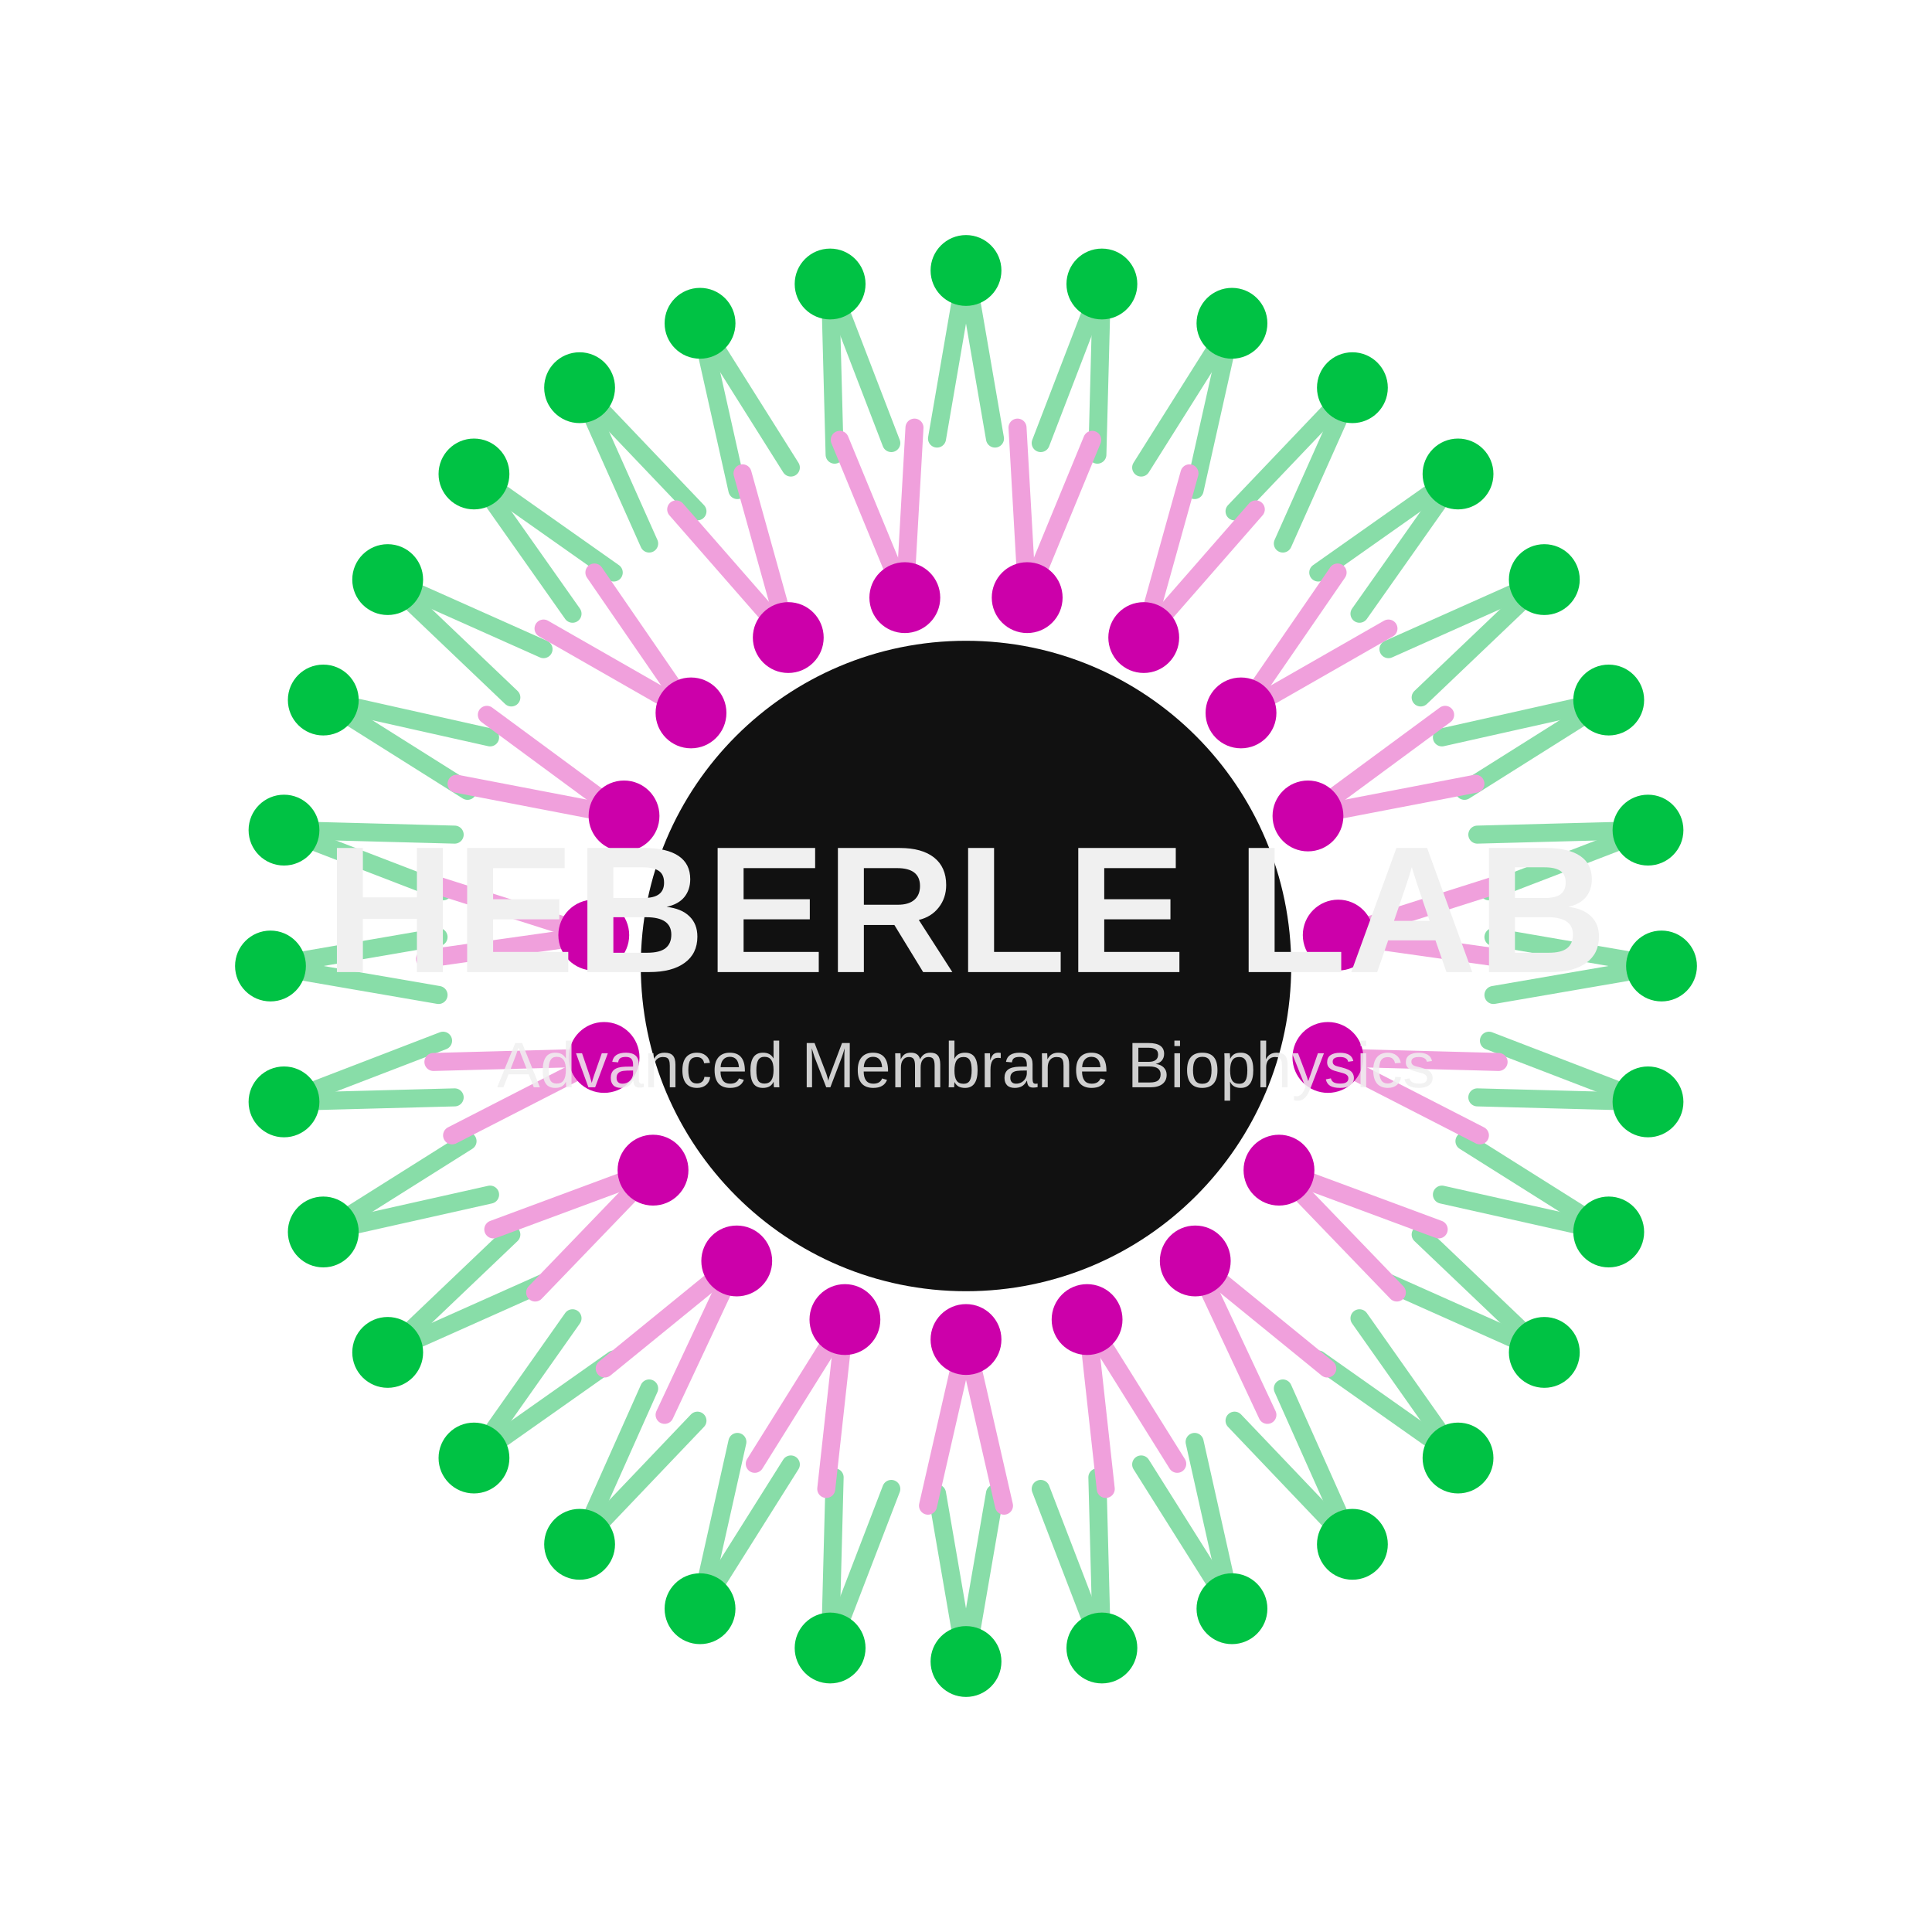
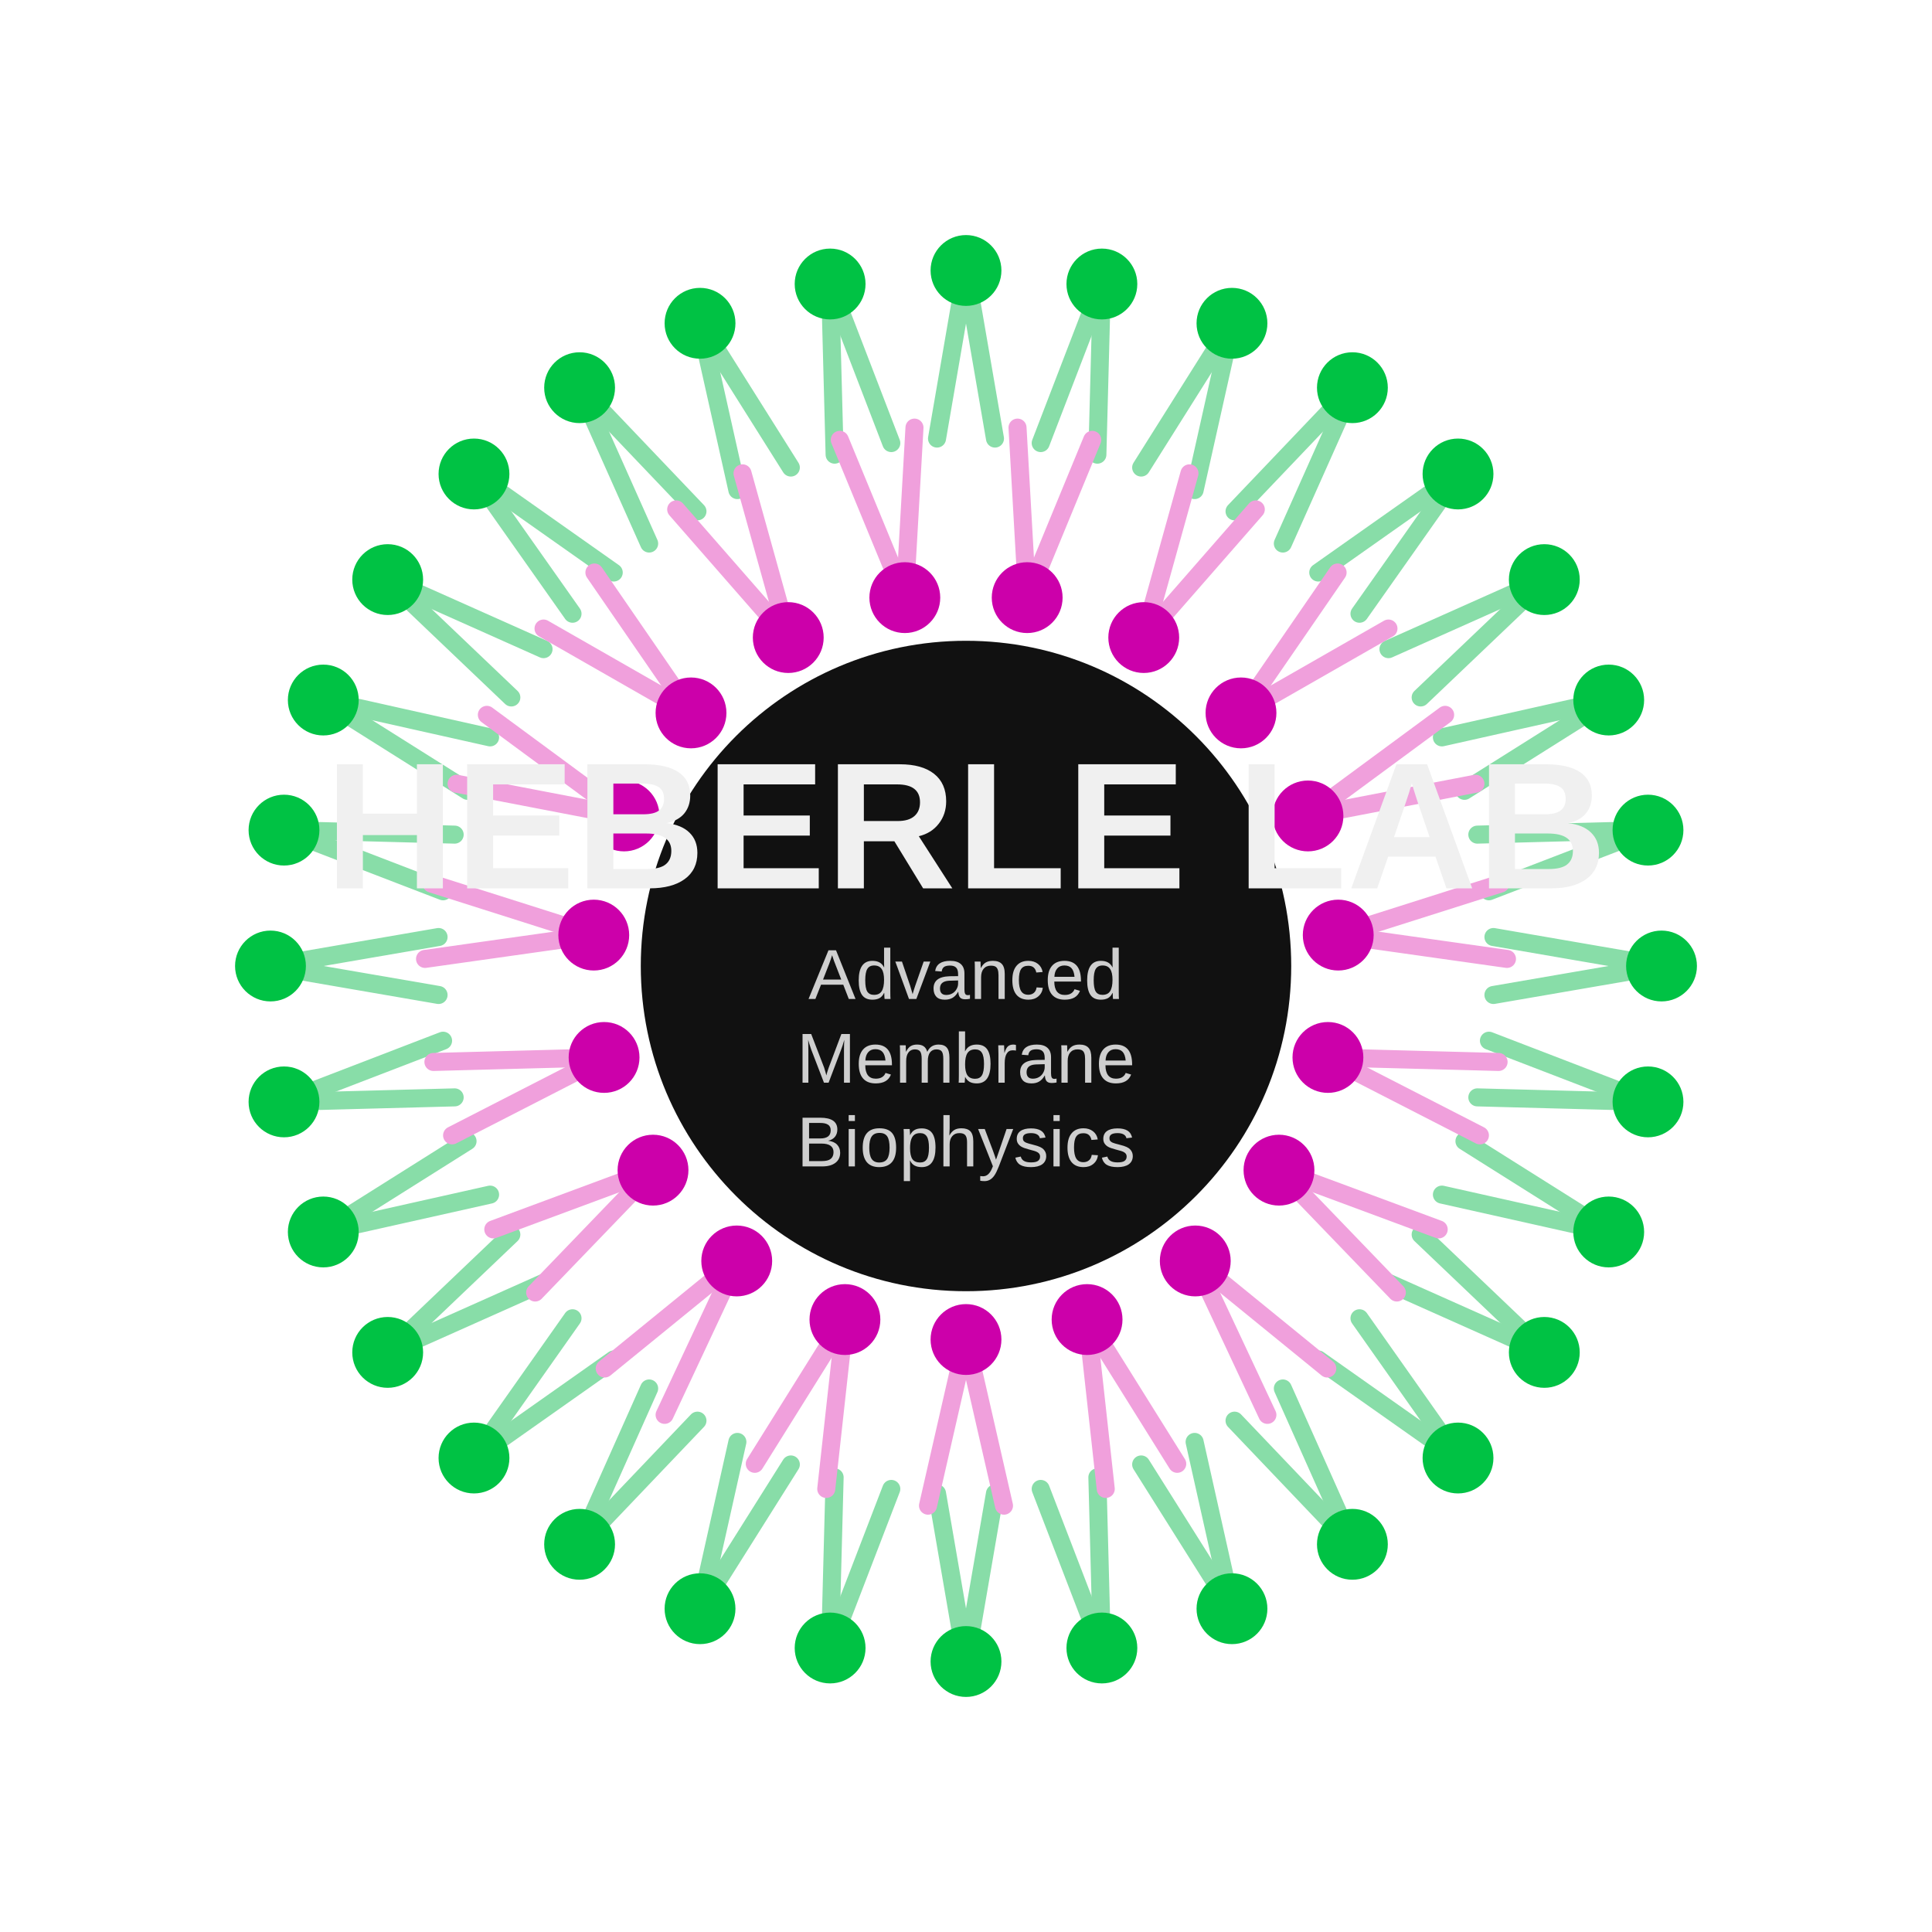
<svg xmlns="http://www.w3.org/2000/svg" viewBox="0 0 300 300" width="300" height="300">
  <circle cx="150" cy="150" r="50.5" fill="#111111" />
  <line x1="150.0" y1="42.0" x2="145.5" y2="68.1" stroke="#88DDA8" stroke-width="2.8" stroke-linecap="round" />
  <line x1="150.0" y1="42.0" x2="154.5" y2="68.1" stroke="#88DDA8" stroke-width="2.8" stroke-linecap="round" />
  <circle cx="150.0" cy="42.0" r="5.5" fill="#00C244" />
  <line x1="171.1" y1="44.1" x2="161.6" y2="68.8" stroke="#88DDA8" stroke-width="2.8" stroke-linecap="round" />
  <line x1="171.1" y1="44.1" x2="170.4" y2="70.6" stroke="#88DDA8" stroke-width="2.8" stroke-linecap="round" />
  <circle cx="171.1" cy="44.1" r="5.5" fill="#00C244" />
  <line x1="191.3" y1="50.2" x2="177.2" y2="72.6" stroke="#88DDA8" stroke-width="2.8" stroke-linecap="round" />
  <line x1="191.3" y1="50.2" x2="185.5" y2="76.1" stroke="#88DDA8" stroke-width="2.8" stroke-linecap="round" />
  <circle cx="191.3" cy="50.2" r="5.5" fill="#00C244" />
  <line x1="210.0" y1="60.2" x2="191.7" y2="79.4" stroke="#88DDA8" stroke-width="2.8" stroke-linecap="round" />
  <line x1="210.0" y1="60.2" x2="199.2" y2="84.4" stroke="#88DDA8" stroke-width="2.8" stroke-linecap="round" />
  <circle cx="210.0" cy="60.2" r="5.5" fill="#00C244" />
  <line x1="226.4" y1="73.6" x2="204.7" y2="88.9" stroke="#88DDA8" stroke-width="2.8" stroke-linecap="round" />
  <line x1="226.4" y1="73.6" x2="211.1" y2="95.3" stroke="#88DDA8" stroke-width="2.8" stroke-linecap="round" />
  <circle cx="226.4" cy="73.6" r="5.5" fill="#00C244" />
  <line x1="239.8" y1="90.0" x2="215.6" y2="100.8" stroke="#88DDA8" stroke-width="2.8" stroke-linecap="round" />
  <line x1="239.8" y1="90.0" x2="220.6" y2="108.3" stroke="#88DDA8" stroke-width="2.8" stroke-linecap="round" />
  <circle cx="239.8" cy="90.0" r="5.5" fill="#00C244" />
  <line x1="249.8" y1="108.7" x2="223.9" y2="114.5" stroke="#88DDA8" stroke-width="2.8" stroke-linecap="round" />
  <line x1="249.8" y1="108.7" x2="227.4" y2="122.8" stroke="#88DDA8" stroke-width="2.8" stroke-linecap="round" />
  <circle cx="249.8" cy="108.7" r="5.5" fill="#00C244" />
  <line x1="255.9" y1="128.9" x2="229.4" y2="129.6" stroke="#88DDA8" stroke-width="2.8" stroke-linecap="round" />
  <line x1="255.9" y1="128.9" x2="231.2" y2="138.4" stroke="#88DDA8" stroke-width="2.8" stroke-linecap="round" />
  <circle cx="255.9" cy="128.9" r="5.5" fill="#00C244" />
  <line x1="258.0" y1="150.0" x2="231.9" y2="145.5" stroke="#88DDA8" stroke-width="2.8" stroke-linecap="round" />
  <line x1="258.0" y1="150.0" x2="231.9" y2="154.5" stroke="#88DDA8" stroke-width="2.8" stroke-linecap="round" />
  <circle cx="258.0" cy="150.0" r="5.5" fill="#00C244" />
  <line x1="255.9" y1="171.1" x2="231.2" y2="161.6" stroke="#88DDA8" stroke-width="2.8" stroke-linecap="round" />
  <line x1="255.9" y1="171.1" x2="229.4" y2="170.4" stroke="#88DDA8" stroke-width="2.8" stroke-linecap="round" />
  <circle cx="255.9" cy="171.1" r="5.5" fill="#00C244" />
  <line x1="249.8" y1="191.3" x2="227.4" y2="177.2" stroke="#88DDA8" stroke-width="2.8" stroke-linecap="round" />
  <line x1="249.8" y1="191.3" x2="223.9" y2="185.5" stroke="#88DDA8" stroke-width="2.8" stroke-linecap="round" />
  <circle cx="249.8" cy="191.3" r="5.5" fill="#00C244" />
  <line x1="239.8" y1="210.0" x2="220.6" y2="191.7" stroke="#88DDA8" stroke-width="2.8" stroke-linecap="round" />
  <line x1="239.8" y1="210.0" x2="215.6" y2="199.2" stroke="#88DDA8" stroke-width="2.8" stroke-linecap="round" />
  <circle cx="239.8" cy="210.0" r="5.5" fill="#00C244" />
  <line x1="226.4" y1="226.4" x2="211.1" y2="204.7" stroke="#88DDA8" stroke-width="2.8" stroke-linecap="round" />
  <line x1="226.4" y1="226.4" x2="204.7" y2="211.1" stroke="#88DDA8" stroke-width="2.8" stroke-linecap="round" />
  <circle cx="226.4" cy="226.4" r="5.5" fill="#00C244" />
  <line x1="210.0" y1="239.8" x2="199.2" y2="215.6" stroke="#88DDA8" stroke-width="2.8" stroke-linecap="round" />
  <line x1="210.0" y1="239.8" x2="191.7" y2="220.6" stroke="#88DDA8" stroke-width="2.8" stroke-linecap="round" />
  <circle cx="210.0" cy="239.8" r="5.5" fill="#00C244" />
  <line x1="191.3" y1="249.8" x2="185.5" y2="223.9" stroke="#88DDA8" stroke-width="2.8" stroke-linecap="round" />
  <line x1="191.3" y1="249.8" x2="177.2" y2="227.4" stroke="#88DDA8" stroke-width="2.8" stroke-linecap="round" />
  <circle cx="191.3" cy="249.8" r="5.5" fill="#00C244" />
  <line x1="171.1" y1="255.9" x2="170.4" y2="229.4" stroke="#88DDA8" stroke-width="2.8" stroke-linecap="round" />
  <line x1="171.1" y1="255.9" x2="161.6" y2="231.2" stroke="#88DDA8" stroke-width="2.8" stroke-linecap="round" />
  <circle cx="171.1" cy="255.9" r="5.5" fill="#00C244" />
  <line x1="150.0" y1="258.0" x2="154.5" y2="231.9" stroke="#88DDA8" stroke-width="2.8" stroke-linecap="round" />
  <line x1="150.0" y1="258.0" x2="145.5" y2="231.9" stroke="#88DDA8" stroke-width="2.8" stroke-linecap="round" />
  <circle cx="150.0" cy="258.0" r="5.5" fill="#00C244" />
  <line x1="128.9" y1="255.9" x2="138.4" y2="231.2" stroke="#88DDA8" stroke-width="2.8" stroke-linecap="round" />
  <line x1="128.9" y1="255.9" x2="129.6" y2="229.4" stroke="#88DDA8" stroke-width="2.8" stroke-linecap="round" />
  <circle cx="128.9" cy="255.9" r="5.5" fill="#00C244" />
  <line x1="108.7" y1="249.8" x2="122.8" y2="227.4" stroke="#88DDA8" stroke-width="2.8" stroke-linecap="round" />
  <line x1="108.7" y1="249.8" x2="114.5" y2="223.9" stroke="#88DDA8" stroke-width="2.8" stroke-linecap="round" />
  <circle cx="108.7" cy="249.8" r="5.5" fill="#00C244" />
  <line x1="90.0" y1="239.8" x2="108.3" y2="220.6" stroke="#88DDA8" stroke-width="2.8" stroke-linecap="round" />
  <line x1="90.0" y1="239.8" x2="100.8" y2="215.6" stroke="#88DDA8" stroke-width="2.8" stroke-linecap="round" />
  <circle cx="90.0" cy="239.8" r="5.5" fill="#00C244" />
  <line x1="73.6" y1="226.4" x2="95.3" y2="211.1" stroke="#88DDA8" stroke-width="2.8" stroke-linecap="round" />
  <line x1="73.6" y1="226.4" x2="88.9" y2="204.7" stroke="#88DDA8" stroke-width="2.8" stroke-linecap="round" />
  <circle cx="73.6" cy="226.4" r="5.5" fill="#00C244" />
  <line x1="60.2" y1="210.0" x2="84.4" y2="199.2" stroke="#88DDA8" stroke-width="2.8" stroke-linecap="round" />
  <line x1="60.2" y1="210.0" x2="79.4" y2="191.7" stroke="#88DDA8" stroke-width="2.8" stroke-linecap="round" />
  <circle cx="60.2" cy="210.0" r="5.5" fill="#00C244" />
  <line x1="50.2" y1="191.3" x2="76.1" y2="185.5" stroke="#88DDA8" stroke-width="2.8" stroke-linecap="round" />
  <line x1="50.2" y1="191.3" x2="72.6" y2="177.2" stroke="#88DDA8" stroke-width="2.8" stroke-linecap="round" />
  <circle cx="50.2" cy="191.3" r="5.5" fill="#00C244" />
  <line x1="44.1" y1="171.1" x2="70.6" y2="170.4" stroke="#88DDA8" stroke-width="2.8" stroke-linecap="round" />
  <line x1="44.1" y1="171.1" x2="68.8" y2="161.6" stroke="#88DDA8" stroke-width="2.8" stroke-linecap="round" />
  <circle cx="44.1" cy="171.1" r="5.5" fill="#00C244" />
  <line x1="42.0" y1="150.0" x2="68.1" y2="154.5" stroke="#88DDA8" stroke-width="2.8" stroke-linecap="round" />
  <line x1="42.0" y1="150.0" x2="68.1" y2="145.5" stroke="#88DDA8" stroke-width="2.8" stroke-linecap="round" />
  <circle cx="42.0" cy="150.0" r="5.5" fill="#00C244" />
  <line x1="44.1" y1="128.9" x2="68.8" y2="138.4" stroke="#88DDA8" stroke-width="2.8" stroke-linecap="round" />
  <line x1="44.1" y1="128.9" x2="70.6" y2="129.6" stroke="#88DDA8" stroke-width="2.8" stroke-linecap="round" />
  <circle cx="44.1" cy="128.9" r="5.5" fill="#00C244" />
  <line x1="50.2" y1="108.7" x2="72.6" y2="122.8" stroke="#88DDA8" stroke-width="2.8" stroke-linecap="round" />
  <line x1="50.2" y1="108.7" x2="76.1" y2="114.5" stroke="#88DDA8" stroke-width="2.8" stroke-linecap="round" />
  <circle cx="50.2" cy="108.7" r="5.5" fill="#00C244" />
  <line x1="60.2" y1="90.0" x2="79.4" y2="108.3" stroke="#88DDA8" stroke-width="2.8" stroke-linecap="round" />
  <line x1="60.2" y1="90.0" x2="84.4" y2="100.8" stroke="#88DDA8" stroke-width="2.8" stroke-linecap="round" />
  <circle cx="60.2" cy="90.0" r="5.5" fill="#00C244" />
  <line x1="73.6" y1="73.6" x2="88.9" y2="95.3" stroke="#88DDA8" stroke-width="2.8" stroke-linecap="round" />
  <line x1="73.6" y1="73.6" x2="95.3" y2="88.9" stroke="#88DDA8" stroke-width="2.8" stroke-linecap="round" />
  <circle cx="73.6" cy="73.6" r="5.5" fill="#00C244" />
  <line x1="90.0" y1="60.2" x2="100.8" y2="84.4" stroke="#88DDA8" stroke-width="2.8" stroke-linecap="round" />
  <line x1="90.0" y1="60.2" x2="108.3" y2="79.4" stroke="#88DDA8" stroke-width="2.8" stroke-linecap="round" />
  <circle cx="90.0" cy="60.2" r="5.5" fill="#00C244" />
  <line x1="108.7" y1="50.2" x2="114.5" y2="76.1" stroke="#88DDA8" stroke-width="2.8" stroke-linecap="round" />
  <line x1="108.7" y1="50.2" x2="122.8" y2="72.6" stroke="#88DDA8" stroke-width="2.8" stroke-linecap="round" />
  <circle cx="108.7" cy="50.2" r="5.5" fill="#00C244" />
  <line x1="128.9" y1="44.1" x2="129.6" y2="70.6" stroke="#88DDA8" stroke-width="2.8" stroke-linecap="round" />
  <line x1="128.9" y1="44.1" x2="138.4" y2="68.8" stroke="#88DDA8" stroke-width="2.8" stroke-linecap="round" />
  <circle cx="128.9" cy="44.1" r="5.5" fill="#00C244" />
  <line x1="159.5" y1="92.8" x2="158.0" y2="66.4" stroke="#F0A0DC" stroke-width="2.8" stroke-linecap="round" />
  <line x1="159.5" y1="92.8" x2="169.6" y2="68.3" stroke="#F0A0DC" stroke-width="2.8" stroke-linecap="round" />
  <circle cx="159.5" cy="92.8" r="5.5" fill="#CC00AA" />
  <line x1="177.6" y1="99.0" x2="184.7" y2="73.5" stroke="#F0A0DC" stroke-width="2.8" stroke-linecap="round" />
  <line x1="177.6" y1="99.0" x2="195.0" y2="79.1" stroke="#F0A0DC" stroke-width="2.8" stroke-linecap="round" />
  <circle cx="177.6" cy="99.0" r="5.5" fill="#CC00AA" />
  <line x1="192.7" y1="110.7" x2="207.7" y2="88.9" stroke="#F0A0DC" stroke-width="2.8" stroke-linecap="round" />
  <line x1="192.7" y1="110.7" x2="215.6" y2="97.6" stroke="#F0A0DC" stroke-width="2.8" stroke-linecap="round" />
  <circle cx="192.7" cy="110.7" r="5.5" fill="#CC00AA" />
  <line x1="203.1" y1="126.7" x2="224.4" y2="111.0" stroke="#F0A0DC" stroke-width="2.8" stroke-linecap="round" />
  <line x1="203.1" y1="126.7" x2="229.1" y2="121.7" stroke="#F0A0DC" stroke-width="2.8" stroke-linecap="round" />
  <circle cx="203.1" cy="126.7" r="5.5" fill="#CC00AA" />
  <line x1="207.8" y1="145.2" x2="233.0" y2="137.2" stroke="#F0A0DC" stroke-width="2.8" stroke-linecap="round" />
  <line x1="207.8" y1="145.2" x2="234.0" y2="148.9" stroke="#F0A0DC" stroke-width="2.8" stroke-linecap="round" />
  <circle cx="207.8" cy="145.2" r="5.5" fill="#CC00AA" />
  <line x1="206.2" y1="164.2" x2="232.7" y2="164.9" stroke="#F0A0DC" stroke-width="2.8" stroke-linecap="round" />
  <line x1="206.2" y1="164.2" x2="229.8" y2="176.3" stroke="#F0A0DC" stroke-width="2.8" stroke-linecap="round" />
  <circle cx="206.2" cy="164.2" r="5.5" fill="#CC00AA" />
  <line x1="198.6" y1="181.7" x2="223.4" y2="190.9" stroke="#F0A0DC" stroke-width="2.8" stroke-linecap="round" />
  <line x1="198.6" y1="181.7" x2="216.9" y2="200.7" stroke="#F0A0DC" stroke-width="2.8" stroke-linecap="round" />
  <circle cx="198.6" cy="181.7" r="5.5" fill="#CC00AA" />
  <line x1="185.6" y1="195.8" x2="206.1" y2="212.5" stroke="#F0A0DC" stroke-width="2.8" stroke-linecap="round" />
  <line x1="185.6" y1="195.8" x2="196.8" y2="219.7" stroke="#F0A0DC" stroke-width="2.8" stroke-linecap="round" />
  <circle cx="185.6" cy="195.8" r="5.5" fill="#CC00AA" />
  <line x1="168.8" y1="204.9" x2="182.8" y2="227.3" stroke="#F0A0DC" stroke-width="2.8" stroke-linecap="round" />
  <line x1="168.8" y1="204.9" x2="171.7" y2="231.2" stroke="#F0A0DC" stroke-width="2.8" stroke-linecap="round" />
  <circle cx="168.8" cy="204.9" r="5.5" fill="#CC00AA" />
  <line x1="150.0" y1="208.0" x2="155.9" y2="233.8" stroke="#F0A0DC" stroke-width="2.8" stroke-linecap="round" />
  <line x1="150.0" y1="208.0" x2="144.1" y2="233.8" stroke="#F0A0DC" stroke-width="2.8" stroke-linecap="round" />
  <circle cx="150.0" cy="208.0" r="5.5" fill="#CC00AA" />
  <line x1="131.2" y1="204.9" x2="128.3" y2="231.2" stroke="#F0A0DC" stroke-width="2.8" stroke-linecap="round" />
  <line x1="131.2" y1="204.9" x2="117.2" y2="227.3" stroke="#F0A0DC" stroke-width="2.8" stroke-linecap="round" />
  <circle cx="131.2" cy="204.9" r="5.5" fill="#CC00AA" />
  <line x1="114.4" y1="195.8" x2="103.2" y2="219.7" stroke="#F0A0DC" stroke-width="2.8" stroke-linecap="round" />
  <line x1="114.4" y1="195.8" x2="93.9" y2="212.5" stroke="#F0A0DC" stroke-width="2.8" stroke-linecap="round" />
  <circle cx="114.4" cy="195.8" r="5.5" fill="#CC00AA" />
  <line x1="101.4" y1="181.7" x2="83.1" y2="200.7" stroke="#F0A0DC" stroke-width="2.8" stroke-linecap="round" />
  <line x1="101.4" y1="181.7" x2="76.6" y2="190.9" stroke="#F0A0DC" stroke-width="2.8" stroke-linecap="round" />
  <circle cx="101.4" cy="181.7" r="5.5" fill="#CC00AA" />
  <line x1="93.8" y1="164.2" x2="70.2" y2="176.3" stroke="#F0A0DC" stroke-width="2.8" stroke-linecap="round" />
  <line x1="93.8" y1="164.2" x2="67.3" y2="164.9" stroke="#F0A0DC" stroke-width="2.8" stroke-linecap="round" />
  <circle cx="93.8" cy="164.2" r="5.5" fill="#CC00AA" />
  <line x1="92.2" y1="145.2" x2="66.0" y2="148.9" stroke="#F0A0DC" stroke-width="2.8" stroke-linecap="round" />
  <line x1="92.2" y1="145.2" x2="67.0" y2="137.2" stroke="#F0A0DC" stroke-width="2.8" stroke-linecap="round" />
  <circle cx="92.2" cy="145.2" r="5.5" fill="#CC00AA" />
  <line x1="96.9" y1="126.7" x2="70.9" y2="121.7" stroke="#F0A0DC" stroke-width="2.8" stroke-linecap="round" />
  <line x1="96.9" y1="126.7" x2="75.6" y2="111.0" stroke="#F0A0DC" stroke-width="2.8" stroke-linecap="round" />
  <circle cx="96.9" cy="126.7" r="5.5" fill="#CC00AA" />
  <line x1="107.3" y1="110.7" x2="84.4" y2="97.6" stroke="#F0A0DC" stroke-width="2.8" stroke-linecap="round" />
  <line x1="107.3" y1="110.7" x2="92.3" y2="88.9" stroke="#F0A0DC" stroke-width="2.8" stroke-linecap="round" />
  <circle cx="107.3" cy="110.7" r="5.5" fill="#CC00AA" />
  <line x1="122.4" y1="99.0" x2="105.0" y2="79.1" stroke="#F0A0DC" stroke-width="2.8" stroke-linecap="round" />
  <line x1="122.4" y1="99.0" x2="115.3" y2="73.5" stroke="#F0A0DC" stroke-width="2.8" stroke-linecap="round" />
  <circle cx="122.4" cy="99.0" r="5.5" fill="#CC00AA" />
  <line x1="140.5" y1="92.8" x2="130.4" y2="68.3" stroke="#F0A0DC" stroke-width="2.8" stroke-linecap="round" />
  <line x1="140.5" y1="92.8" x2="142.0" y2="66.4" stroke="#F0A0DC" stroke-width="2.8" stroke-linecap="round" />
  <circle cx="140.5" cy="92.8" r="5.5" fill="#CC00AA" />
-   <text x="150" y="143" text-anchor="middle" dominant-baseline="middle" font-family="Century Gothic, Futura, Trebuchet MS, Arial, sans-serif" font-size="28" font-weight="bold" fill="#F0F0F0" textLength="250" lengthAdjust="spacingAndGlyphs">HEBERLE LAB</text>
-   <text x="150" y="166" text-anchor="middle" dominant-baseline="middle" font-family="Century Gothic, Futura, Trebuchet MS, Arial, sans-serif" font-size="10" opacity="0.85" fill="#F0F0F0" textLength="200" lengthAdjust="spacingAndGlyphs">Advanced Membrane Biophysics</text>
+   <text x="150" y="130" text-anchor="middle" dominant-baseline="middle" font-family="Century Gothic, Futura, Trebuchet MS, Arial, sans-serif" font-size="28" font-weight="bold" fill="#F0F0F0" textLength="250" lengthAdjust="spacingAndGlyphs">HEBERLE LAB</text>
+   <text x="150" y="152" text-anchor="middle" dominant-baseline="middle" font-family="Century Gothic, Futura, Trebuchet MS, Arial, sans-serif" font-size="11" opacity="0.85" fill="#F0F0F0">Advanced</text>
+   <text x="150" y="165" text-anchor="middle" dominant-baseline="middle" font-family="Century Gothic, Futura, Trebuchet MS, Arial, sans-serif" font-size="11" opacity="0.85" fill="#F0F0F0">Membrane</text>
+   <text x="150" y="178" text-anchor="middle" dominant-baseline="middle" font-family="Century Gothic, Futura, Trebuchet MS, Arial, sans-serif" font-size="11" opacity="0.85" fill="#F0F0F0">Biophysics</text>
</svg>
